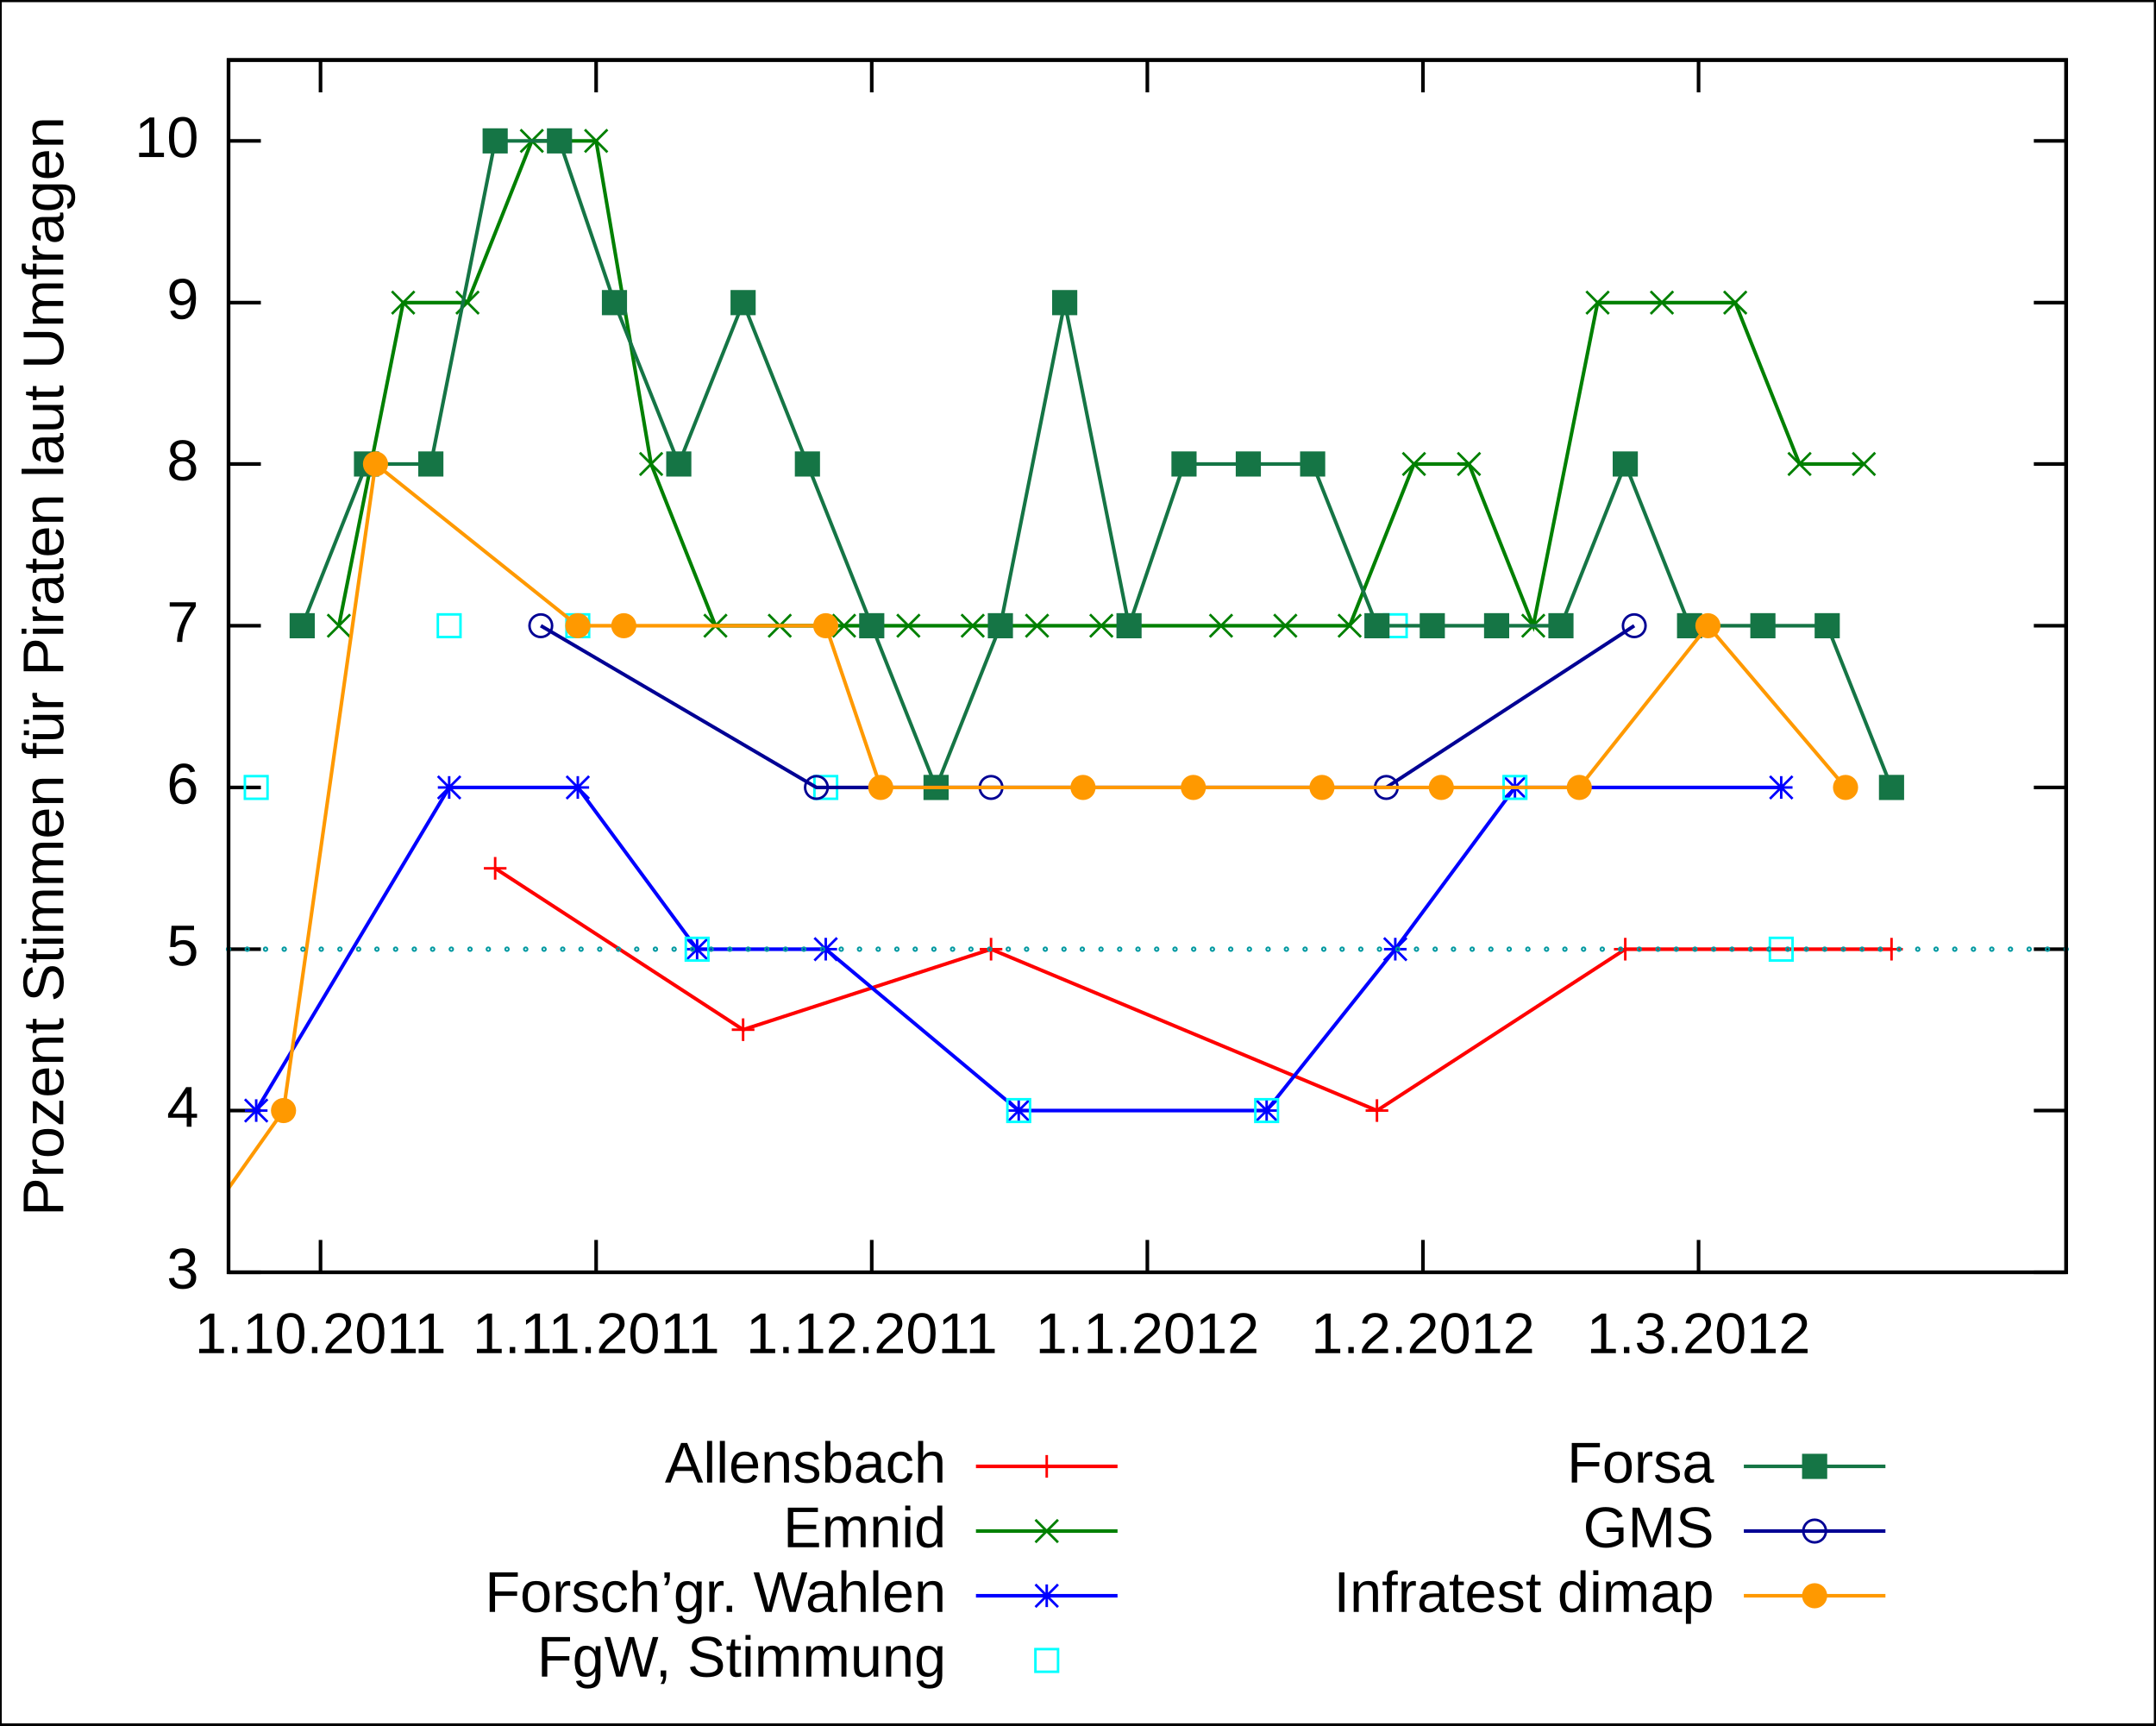
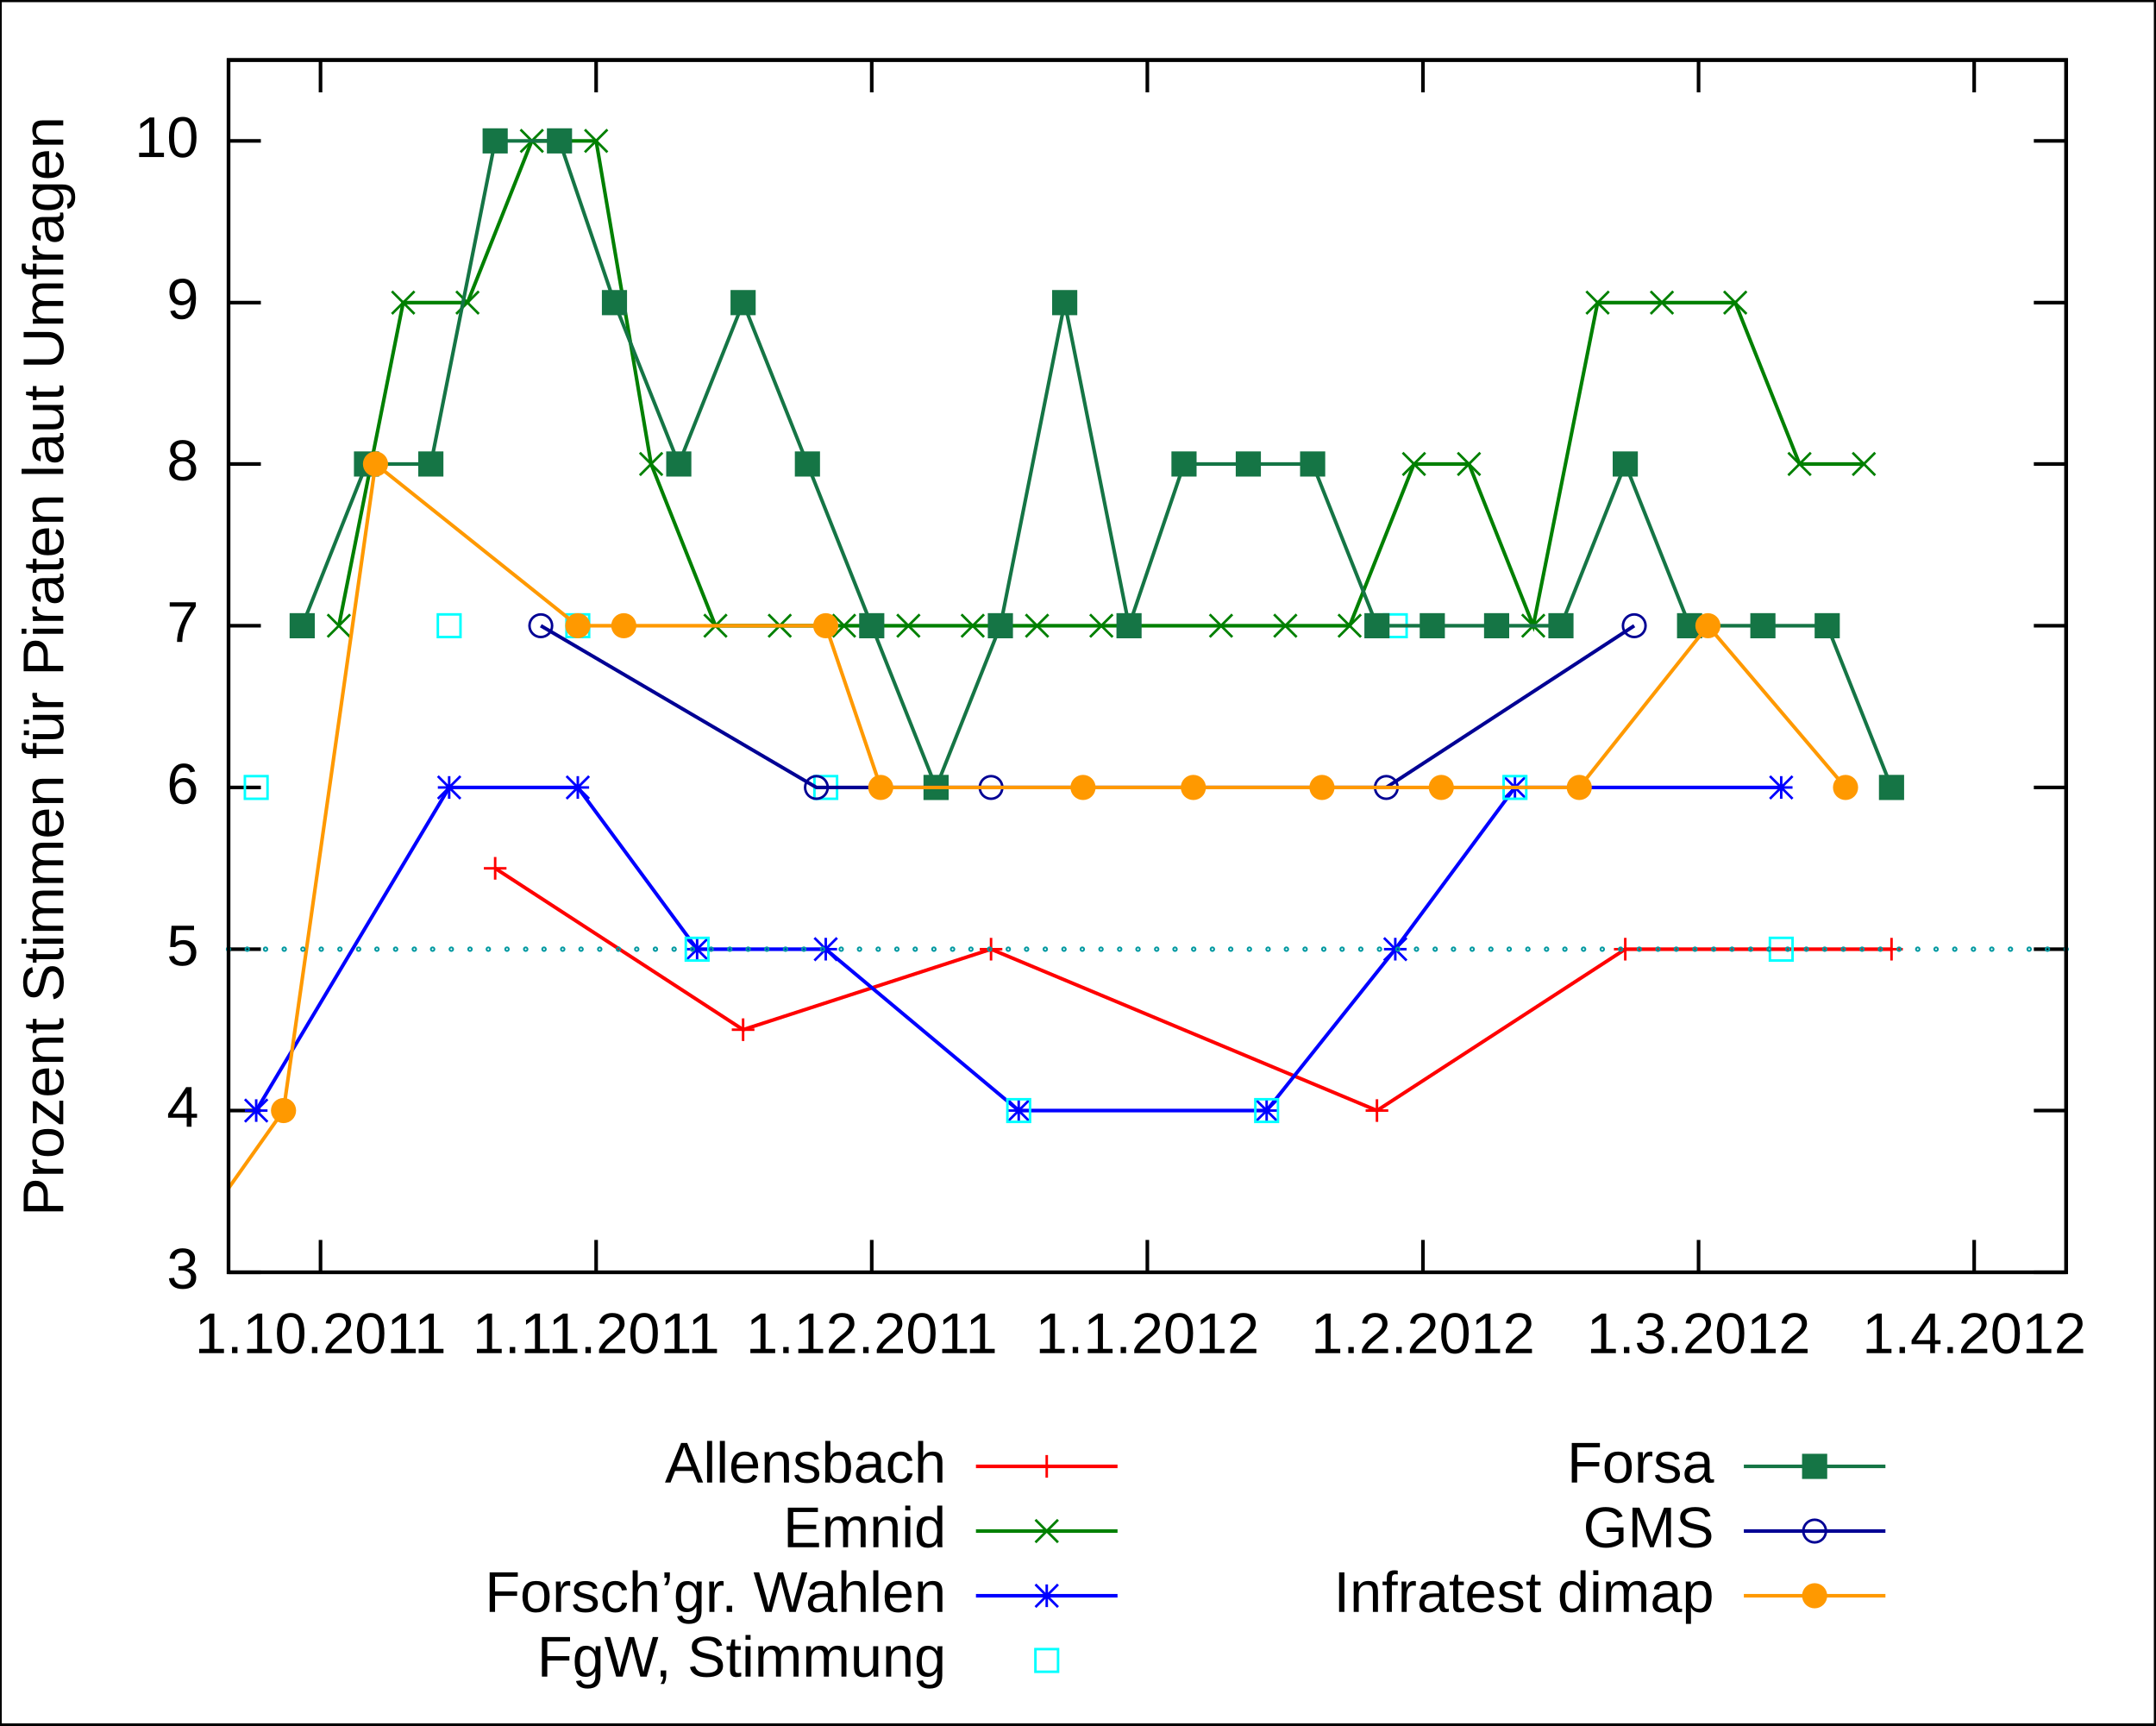
<svg xmlns="http://www.w3.org/2000/svg" xmlns:xlink="http://www.w3.org/1999/xlink" width="600" height="480" viewBox="0 0 600 480">
  <defs>
    <circle id="gpDot" r="0.5" stroke-width="0.5" />
    <path id="gpPt0" stroke-width="0.222" stroke="currentColor" d="M-1,0 h2 M0,-1 v2" />
    <path id="gpPt1" stroke-width="0.222" stroke="currentColor" d="M-1,-1 L1,1 M1,-1 L-1,1" />
    <path id="gpPt2" stroke-width="0.222" stroke="currentColor" d="M-1,0 L1,0 M0,-1 L0,1 M-1,-1 L1,1 M-1,1 L1,-1" />
    <rect id="gpPt3" stroke-width="0.222" stroke="currentColor" x="-1" y="-1" width="2" height="2" />
    <rect id="gpPt4" stroke-width="0.222" stroke="currentColor" fill="currentColor" x="-1" y="-1" width="2" height="2" />
    <circle id="gpPt5" stroke-width="0.222" stroke="currentColor" cx="0" cy="0" r="1" />
    <use xlink:href="#gpPt5" id="gpPt6" fill="currentColor" stroke="none" />
    <path id="gpPt7" stroke-width="0.222" stroke="currentColor" d="M0,-1.33 L-1.33,0.67 L1.33,0.67 z" />
    <use xlink:href="#gpPt7" id="gpPt8" fill="currentColor" stroke="none" />
    <use xlink:href="#gpPt7" id="gpPt9" stroke="currentColor" transform="rotate(180)" />
    <use xlink:href="#gpPt9" id="gpPt10" fill="currentColor" stroke="none" />
    <use xlink:href="#gpPt3" id="gpPt11" stroke="currentColor" transform="rotate(45)" />
    <use xlink:href="#gpPt11" id="gpPt12" fill="currentColor" stroke="none" />
  </defs>
  <g style="fill:none; color:white; stroke:currentColor; stroke-width:1.00; stroke-linecap:butt; stroke-linejoin:miter">
</g>
  <g style="fill:none; color:black; stroke:currentColor; stroke-width:1.00; stroke-linecap:butt; stroke-linejoin:miter">
    <g style="stroke:none; shape-rendering:crispEdges">
      <polygon fill="rgb(255, 255, 255)" points="0.0,480.0 599.9,480.0 599.9,0.1 0.0,0.1 " />
    </g>
    <path stroke="black" d="M0.0,480.0 L0.0,0.1 L599.9,0.1 L599.9,480.0 L0.0,480.0 M63.6,354.0 L72.6,354.0 M575.0,354.0    L566.0,354.0 " />
    <g transform="translate(55.3,358.5)" style="stroke:none; fill:black; font-family:Arial; font-size:12.00pt; text-anchor:end">
      <text> 3</text>
    </g>
    <path d="M63.6,309.0 L72.6,309.0 M575.0,309.0 L566.0,309.0 " />
    <g transform="translate(55.3,313.5)" style="stroke:none; fill:black; font-family:Arial; font-size:12.00pt; text-anchor:end">
      <text> 4</text>
    </g>
    <path d="M63.6,264.1 L72.6,264.1 M575.0,264.1 L566.0,264.1 " />
    <g transform="translate(55.3,268.6)" style="stroke:none; fill:black; font-family:Arial; font-size:12.00pt; text-anchor:end">
      <text> 5</text>
    </g>
    <path d="M63.6,219.1 L72.6,219.1 M575.0,219.1 L566.0,219.1 " />
    <g transform="translate(55.3,223.6)" style="stroke:none; fill:black; font-family:Arial; font-size:12.00pt; text-anchor:end">
      <text> 6</text>
    </g>
    <path d="M63.6,174.1 L72.6,174.1 M575.0,174.1 L566.0,174.1 " />
    <g transform="translate(55.3,178.6)" style="stroke:none; fill:black; font-family:Arial; font-size:12.00pt; text-anchor:end">
      <text> 7</text>
    </g>
    <path d="M63.6,129.1 L72.6,129.1 M575.0,129.1 L566.0,129.1 " />
    <g transform="translate(55.3,133.6)" style="stroke:none; fill:black; font-family:Arial; font-size:12.00pt; text-anchor:end">
      <text> 8</text>
    </g>
    <path d="M63.6,84.2 L72.6,84.2 M575.0,84.2 L566.0,84.2 " />
    <g transform="translate(55.3,88.7)" style="stroke:none; fill:black; font-family:Arial; font-size:12.00pt; text-anchor:end">
      <text> 9</text>
    </g>
    <path d="M63.6,39.2 L72.6,39.2 M575.0,39.2 L566.0,39.2 " />
    <g transform="translate(55.3,43.7)" style="stroke:none; fill:black; font-family:Arial; font-size:12.00pt; text-anchor:end">
      <text> 10</text>
    </g>
    <path d="M89.2,354.0 L89.2,345.0 M89.2,16.7 L89.2,25.7 " />
    <g transform="translate(89.2,376.5)" style="stroke:none; fill:black; font-family:Arial; font-size:12.00pt; text-anchor:middle">
      <text>1.10.2011</text>
    </g>
    <path d="M165.9,354.0 L165.9,345.0 M165.9,16.7 L165.9,25.7 " />
    <g transform="translate(165.9,376.5)" style="stroke:none; fill:black; font-family:Arial; font-size:12.00pt; text-anchor:middle">
      <text>1.11.2011</text>
    </g>
    <path d="M242.6,354.0 L242.6,345.0 M242.6,16.7 L242.6,25.7 " />
    <g transform="translate(242.6,376.5)" style="stroke:none; fill:black; font-family:Arial; font-size:12.00pt; text-anchor:middle">
      <text>1.12.2011</text>
    </g>
    <path d="M319.3,354.0 L319.3,345.0 M319.3,16.7 L319.3,25.7 " />
    <g transform="translate(319.3,376.5)" style="stroke:none; fill:black; font-family:Arial; font-size:12.00pt; text-anchor:middle">
      <text>1.1.2012</text>
    </g>
    <path d="M396.0,354.0 L396.0,345.0 M396.0,16.7 L396.0,25.7 " />
    <g transform="translate(396.0,376.5)" style="stroke:none; fill:black; font-family:Arial; font-size:12.00pt; text-anchor:middle">
      <text>1.2.2012</text>
    </g>
    <path d="M472.7,354.0 L472.7,345.0 M472.7,16.7 L472.7,25.7 " />
    <g transform="translate(472.7,376.5)" style="stroke:none; fill:black; font-family:Arial; font-size:12.00pt; text-anchor:middle">
      <text>1.3.2012</text>
+     </g>
+     <path d="M549.4,354.0 L549.4,345.0 M549.4,16.7 L549.4,25.7 " />
+     <g transform="translate(549.4,376.5)" style="stroke:none; fill:black; font-family:Arial; font-size:12.00pt; text-anchor:middle">
+       <text>1.4.2012</text>
    </g>
    <path d="M63.6,16.7 L63.6,354.0 L575.0,354.0 L575.0,16.7 L63.6,16.7 Z " />
    <g transform="translate(17.6,185.4) rotate(270)" style="stroke:none; fill:black; font-family:Arial; font-size:12.00pt; text-anchor:middle">
      <text>Prozent Stimmen für Piraten laut Umfragen</text>
    </g>
  </g>
  <g id="Plot_1">
    <g style="fill:none; color:red; stroke:currentColor; stroke-width:1.00; stroke-linecap:butt; stroke-linejoin:miter">
      <g transform="translate(263.3,412.5)" style="stroke:none; fill:black; font-family:Arial; font-size:12.00pt; text-anchor:end">
        <text>Allensbach</text>
      </g>
      <path d="M271.6,408.0 L311.0,408.0 M526.4,264.1 L452.3,264.1 L383.2,309.0 L275.8,264.1 L206.8,286.5 L137.8,241.6    " />
      <use xlink:href="#gpPt0" transform="translate(526.4,264.1) scale(3.15)" />
      <use xlink:href="#gpPt0" transform="translate(452.3,264.1) scale(3.15)" />
      <use xlink:href="#gpPt0" transform="translate(383.2,309.0) scale(3.15)" />
      <use xlink:href="#gpPt0" transform="translate(275.8,264.1) scale(3.15)" />
      <use xlink:href="#gpPt0" transform="translate(206.8,286.5) scale(3.15)" />
      <use xlink:href="#gpPt0" transform="translate(137.8,241.6) scale(3.15)" />
      <use xlink:href="#gpPt0" transform="translate(291.3,408.0) scale(3.15)" />
    </g>
  </g>
  <g id="Plot_2">
    <g style="fill:none; color:green; stroke:currentColor; stroke-width:1.00; stroke-linecap:butt; stroke-linejoin:miter">
      <g transform="translate(263.3,430.5)" style="stroke:none; fill:black; font-family:Arial; font-size:12.00pt; text-anchor:end">
        <text>Emnid</text>
      </g>
      <path d="M271.6,426.0 L311.0,426.0 M518.7,129.1 L500.8,129.1 L482.9,84.2 L462.5,84.2 L444.6,84.2 L426.7,174.1    L408.8,129.1 L393.5,129.1 L375.6,174.1 L357.7,174.1 L339.8,174.1 L306.5,174.1 L288.6,174.1 L270.7,174.1    L252.8,174.1 L234.9,174.1 L217.0,174.1 L199.1,174.1 L181.2,129.1 L165.9,39.2 L148.0,39.2 L130.1,84.2    L112.2,84.2 L94.3,174.1 " />
      <use xlink:href="#gpPt1" transform="translate(518.7,129.1) scale(3.15)" />
      <use xlink:href="#gpPt1" transform="translate(500.8,129.1) scale(3.15)" />
      <use xlink:href="#gpPt1" transform="translate(482.9,84.2) scale(3.15)" />
      <use xlink:href="#gpPt1" transform="translate(462.5,84.2) scale(3.15)" />
      <use xlink:href="#gpPt1" transform="translate(444.6,84.2) scale(3.15)" />
      <use xlink:href="#gpPt1" transform="translate(426.7,174.1) scale(3.15)" />
      <use xlink:href="#gpPt1" transform="translate(408.8,129.1) scale(3.15)" />
      <use xlink:href="#gpPt1" transform="translate(393.5,129.1) scale(3.15)" />
      <use xlink:href="#gpPt1" transform="translate(375.6,174.1) scale(3.15)" />
      <use xlink:href="#gpPt1" transform="translate(357.7,174.1) scale(3.15)" />
      <use xlink:href="#gpPt1" transform="translate(339.8,174.1) scale(3.15)" />
      <use xlink:href="#gpPt1" transform="translate(306.5,174.1) scale(3.15)" />
      <use xlink:href="#gpPt1" transform="translate(288.6,174.1) scale(3.15)" />
      <use xlink:href="#gpPt1" transform="translate(270.7,174.1) scale(3.15)" />
      <use xlink:href="#gpPt1" transform="translate(252.8,174.1) scale(3.15)" />
      <use xlink:href="#gpPt1" transform="translate(234.9,174.1) scale(3.15)" />
      <use xlink:href="#gpPt1" transform="translate(217.0,174.1) scale(3.15)" />
      <use xlink:href="#gpPt1" transform="translate(199.1,174.1) scale(3.15)" />
      <use xlink:href="#gpPt1" transform="translate(181.2,129.1) scale(3.15)" />
      <use xlink:href="#gpPt1" transform="translate(165.9,39.2) scale(3.15)" />
      <use xlink:href="#gpPt1" transform="translate(148.0,39.2) scale(3.15)" />
      <use xlink:href="#gpPt1" transform="translate(130.1,84.2) scale(3.15)" />
      <use xlink:href="#gpPt1" transform="translate(112.2,84.2) scale(3.15)" />
      <use xlink:href="#gpPt1" transform="translate(94.3,174.1) scale(3.15)" />
      <use xlink:href="#gpPt1" transform="translate(291.3,426.0) scale(3.15)" />
    </g>
  </g>
  <g id="Plot_3">
    <g style="fill:none; color:blue; stroke:currentColor; stroke-width:1.00; stroke-linecap:butt; stroke-linejoin:miter">
      <g transform="translate(263.3,448.5)" style="stroke:none; fill:black; font-family:Arial; font-size:12.00pt; text-anchor:end">
        <text>Forsch’gr. Wahlen</text>
      </g>
      <path d="M271.6,444.0 L311.0,444.0 M495.7,219.1 L421.6,219.1 L388.3,264.1 L352.5,309.0 L283.5,309.0 L229.8,264.1    L194.0,264.1 L160.8,219.1 L125.0,219.1 L71.3,309.0 " />
      <use xlink:href="#gpPt2" transform="translate(495.7,219.1) scale(3.15)" />
      <use xlink:href="#gpPt2" transform="translate(421.6,219.1) scale(3.15)" />
      <use xlink:href="#gpPt2" transform="translate(388.3,264.1) scale(3.15)" />
      <use xlink:href="#gpPt2" transform="translate(352.5,309.0) scale(3.15)" />
      <use xlink:href="#gpPt2" transform="translate(283.5,309.0) scale(3.15)" />
      <use xlink:href="#gpPt2" transform="translate(229.8,264.1) scale(3.15)" />
      <use xlink:href="#gpPt2" transform="translate(194.0,264.1) scale(3.15)" />
      <use xlink:href="#gpPt2" transform="translate(160.8,219.1) scale(3.15)" />
      <use xlink:href="#gpPt2" transform="translate(125.0,219.1) scale(3.15)" />
      <use xlink:href="#gpPt2" transform="translate(71.3,309.0) scale(3.15)" />
      <use xlink:href="#gpPt2" transform="translate(291.3,444.0) scale(3.15)" />
    </g>
  </g>
  <g id="Plot_4">
    <g style="fill:none; color:cyan; stroke:currentColor; stroke-width:1.00; stroke-linecap:butt; stroke-linejoin:miter">
      <g transform="translate(263.3,466.5)" style="stroke:none; fill:black; font-family:Arial; font-size:12.00pt; text-anchor:end">
        <text>FgW, Stimmung</text>
      </g>
      <use xlink:href="#gpPt3" transform="translate(495.7,264.1) scale(3.15)" />
      <use xlink:href="#gpPt3" transform="translate(421.6,219.1) scale(3.15)" />
      <use xlink:href="#gpPt3" transform="translate(388.3,174.1) scale(3.15)" />
      <use xlink:href="#gpPt3" transform="translate(352.5,309.0) scale(3.15)" />
      <use xlink:href="#gpPt3" transform="translate(283.5,309.0) scale(3.15)" />
      <use xlink:href="#gpPt3" transform="translate(229.8,219.1) scale(3.15)" />
      <use xlink:href="#gpPt3" transform="translate(194.0,264.1) scale(3.15)" />
      <use xlink:href="#gpPt3" transform="translate(160.8,174.1) scale(3.15)" />
      <use xlink:href="#gpPt3" transform="translate(125.0,174.1) scale(3.15)" />
      <use xlink:href="#gpPt3" transform="translate(71.3,219.1) scale(3.15)" />
      <use xlink:href="#gpPt3" transform="translate(291.3,462.0) scale(3.15)" />
    </g>
  </g>
  <g id="Plot_5">
    <g style="fill:none; color:#157545; stroke:currentColor; stroke-width:1.00; stroke-linecap:butt; stroke-linejoin:miter">
      <g transform="translate(477.0,412.5)" style="stroke:none; fill:black; font-family:Arial; font-size:12.00pt; text-anchor:end">
        <text>Forsa</text>
      </g>
      <path d="M485.3,408.0 L524.7,408.0 M526.4,219.1 L508.5,174.1 L490.6,174.1 L470.2,174.1 L452.3,129.1 L434.4,174.1    L416.5,174.1 L398.6,174.1 L383.2,174.1 L365.3,129.1 L347.4,129.1 L329.5,129.1 L314.2,174.1 L296.3,84.2    L278.4,174.1 L260.5,219.1 L242.6,174.1 L224.7,129.1 L206.8,84.2 L188.9,129.1 L171.0,84.2 L155.7,39.2    L137.8,39.2 L119.9,129.1 L102.0,129.1 L84.1,174.1 " />
      <use xlink:href="#gpPt4" transform="translate(526.4,219.1) scale(3.15)" />
      <use xlink:href="#gpPt4" transform="translate(508.5,174.1) scale(3.15)" />
      <use xlink:href="#gpPt4" transform="translate(490.6,174.1) scale(3.15)" />
      <use xlink:href="#gpPt4" transform="translate(470.2,174.1) scale(3.15)" />
      <use xlink:href="#gpPt4" transform="translate(452.3,129.1) scale(3.15)" />
      <use xlink:href="#gpPt4" transform="translate(434.4,174.1) scale(3.15)" />
      <use xlink:href="#gpPt4" transform="translate(416.5,174.1) scale(3.15)" />
      <use xlink:href="#gpPt4" transform="translate(398.6,174.1) scale(3.15)" />
      <use xlink:href="#gpPt4" transform="translate(383.2,174.1) scale(3.15)" />
      <use xlink:href="#gpPt4" transform="translate(365.3,129.1) scale(3.15)" />
      <use xlink:href="#gpPt4" transform="translate(347.4,129.1) scale(3.15)" />
      <use xlink:href="#gpPt4" transform="translate(329.5,129.1) scale(3.15)" />
      <use xlink:href="#gpPt4" transform="translate(314.2,174.1) scale(3.15)" />
      <use xlink:href="#gpPt4" transform="translate(296.3,84.2) scale(3.15)" />
      <use xlink:href="#gpPt4" transform="translate(278.4,174.1) scale(3.15)" />
      <use xlink:href="#gpPt4" transform="translate(260.5,219.1) scale(3.15)" />
      <use xlink:href="#gpPt4" transform="translate(242.6,174.1) scale(3.15)" />
      <use xlink:href="#gpPt4" transform="translate(224.7,129.1) scale(3.15)" />
      <use xlink:href="#gpPt4" transform="translate(206.8,84.2) scale(3.15)" />
      <use xlink:href="#gpPt4" transform="translate(188.9,129.1) scale(3.15)" />
      <use xlink:href="#gpPt4" transform="translate(171.0,84.2) scale(3.15)" />
      <use xlink:href="#gpPt4" transform="translate(155.7,39.2) scale(3.15)" />
      <use xlink:href="#gpPt4" transform="translate(137.8,39.2) scale(3.15)" />
      <use xlink:href="#gpPt4" transform="translate(119.9,129.1) scale(3.15)" />
      <use xlink:href="#gpPt4" transform="translate(102.0,129.1) scale(3.15)" />
      <use xlink:href="#gpPt4" transform="translate(84.1,174.1) scale(3.15)" />
      <use xlink:href="#gpPt4" transform="translate(505.0,408.0) scale(3.15)" />
    </g>
  </g>
  <g id="Plot_6">
    <g style="fill:none; color:#000094; stroke:currentColor; stroke-width:1.00; stroke-linecap:butt; stroke-linejoin:miter">
      <g transform="translate(477.0,430.5)" style="stroke:none; fill:black; font-family:Arial; font-size:12.00pt; text-anchor:end">
        <text>GMS</text>
      </g>
      <path d="M485.3,426.0 L524.7,426.0 M454.8,174.1 L385.8,219.1 L275.8,219.1 L227.2,219.1 L150.5,174.1 " />
      <use xlink:href="#gpPt5" transform="translate(454.8,174.1) scale(3.15)" />
      <use xlink:href="#gpPt5" transform="translate(385.8,219.1) scale(3.15)" />
      <use xlink:href="#gpPt5" transform="translate(275.8,219.1) scale(3.15)" />
      <use xlink:href="#gpPt5" transform="translate(227.2,219.1) scale(3.15)" />
      <use xlink:href="#gpPt5" transform="translate(150.5,174.1) scale(3.15)" />
      <use xlink:href="#gpPt5" transform="translate(505.0,426.0) scale(3.15)" />
    </g>
  </g>
  <g id="Plot_7">
    <g style="fill:none; color:#FF9900; stroke:currentColor; stroke-width:1.00; stroke-linecap:butt; stroke-linejoin:miter">
      <g transform="translate(477.0,448.5)" style="stroke:none; fill:black; font-family:Arial; font-size:12.00pt; text-anchor:end">
        <text>Infratest dimap</text>
      </g>
      <path d="M485.3,444.0 L524.7,444.0 M513.6,219.1 L475.3,174.1 L439.5,219.1 L401.1,219.1 L367.9,219.1 L332.1,219.1    L301.4,219.1 L245.1,219.1 L229.8,174.1 L173.6,174.1 L160.8,174.1 L104.5,129.1 L78.9,309.0 L63.6,330.6    " />
      <use xlink:href="#gpPt6" transform="translate(513.6,219.1) scale(3.15)" />
      <use xlink:href="#gpPt6" transform="translate(475.3,174.1) scale(3.15)" />
      <use xlink:href="#gpPt6" transform="translate(439.5,219.1) scale(3.15)" />
      <use xlink:href="#gpPt6" transform="translate(401.1,219.1) scale(3.15)" />
      <use xlink:href="#gpPt6" transform="translate(367.9,219.1) scale(3.15)" />
      <use xlink:href="#gpPt6" transform="translate(332.1,219.1) scale(3.15)" />
      <use xlink:href="#gpPt6" transform="translate(301.4,219.1) scale(3.15)" />
      <use xlink:href="#gpPt6" transform="translate(245.1,219.1) scale(3.15)" />
      <use xlink:href="#gpPt6" transform="translate(229.8,174.1) scale(3.15)" />
      <use xlink:href="#gpPt6" transform="translate(173.6,174.1) scale(3.15)" />
      <use xlink:href="#gpPt6" transform="translate(160.8,174.1) scale(3.15)" />
      <use xlink:href="#gpPt6" transform="translate(104.5,129.1) scale(3.15)" />
      <use xlink:href="#gpPt6" transform="translate(78.9,309.0) scale(3.15)" />
      <use xlink:href="#gpPt6" transform="translate(505.0,444.0) scale(3.15)" />
    </g>
  </g>
  <g id="Plot_8">
    <g style="fill:none; color:#0099A1; stroke:currentColor; stroke-width:1.00; stroke-linecap:butt; stroke-linejoin:miter">
      <use xlink:href="#gpDot" x="63.6" y="264.1" />
      <use xlink:href="#gpDot" x="68.8" y="264.1" />
      <use xlink:href="#gpDot" x="73.9" y="264.1" />
      <use xlink:href="#gpDot" x="79.1" y="264.1" />
      <use xlink:href="#gpDot" x="84.3" y="264.1" />
      <use xlink:href="#gpDot" x="89.4" y="264.1" />
      <use xlink:href="#gpDot" x="94.6" y="264.1" />
      <use xlink:href="#gpDot" x="99.8" y="264.1" />
      <use xlink:href="#gpDot" x="104.9" y="264.1" />
      <use xlink:href="#gpDot" x="110.1" y="264.1" />
      <use xlink:href="#gpDot" x="115.3" y="264.1" />
      <use xlink:href="#gpDot" x="120.4" y="264.1" />
      <use xlink:href="#gpDot" x="125.6" y="264.1" />
      <use xlink:href="#gpDot" x="130.8" y="264.1" />
      <use xlink:href="#gpDot" x="135.9" y="264.1" />
      <use xlink:href="#gpDot" x="141.1" y="264.1" />
      <use xlink:href="#gpDot" x="146.3" y="264.1" />
      <use xlink:href="#gpDot" x="151.4" y="264.1" />
      <use xlink:href="#gpDot" x="156.6" y="264.1" />
      <use xlink:href="#gpDot" x="161.7" y="264.1" />
      <use xlink:href="#gpDot" x="166.9" y="264.1" />
      <use xlink:href="#gpDot" x="172.1" y="264.1" />
      <use xlink:href="#gpDot" x="177.2" y="264.1" />
      <use xlink:href="#gpDot" x="182.4" y="264.1" />
      <use xlink:href="#gpDot" x="187.6" y="264.1" />
      <use xlink:href="#gpDot" x="192.7" y="264.1" />
      <use xlink:href="#gpDot" x="197.9" y="264.1" />
      <use xlink:href="#gpDot" x="203.1" y="264.1" />
      <use xlink:href="#gpDot" x="208.2" y="264.1" />
      <use xlink:href="#gpDot" x="213.4" y="264.1" />
      <use xlink:href="#gpDot" x="218.6" y="264.1" />
      <use xlink:href="#gpDot" x="223.7" y="264.1" />
      <use xlink:href="#gpDot" x="228.9" y="264.1" />
      <use xlink:href="#gpDot" x="234.1" y="264.1" />
      <use xlink:href="#gpDot" x="239.2" y="264.1" />
      <use xlink:href="#gpDot" x="244.4" y="264.1" />
      <use xlink:href="#gpDot" x="249.6" y="264.1" />
      <use xlink:href="#gpDot" x="254.7" y="264.1" />
      <use xlink:href="#gpDot" x="259.9" y="264.1" />
      <use xlink:href="#gpDot" x="265.1" y="264.1" />
      <use xlink:href="#gpDot" x="270.2" y="264.1" />
      <use xlink:href="#gpDot" x="275.4" y="264.1" />
      <use xlink:href="#gpDot" x="280.6" y="264.1" />
      <use xlink:href="#gpDot" x="285.7" y="264.1" />
      <use xlink:href="#gpDot" x="290.9" y="264.1" />
      <use xlink:href="#gpDot" x="296.1" y="264.1" />
      <use xlink:href="#gpDot" x="301.2" y="264.1" />
      <use xlink:href="#gpDot" x="306.4" y="264.1" />
      <use xlink:href="#gpDot" x="311.6" y="264.1" />
      <use xlink:href="#gpDot" x="316.7" y="264.1" />
      <use xlink:href="#gpDot" x="321.9" y="264.1" />
      <use xlink:href="#gpDot" x="327.0" y="264.1" />
      <use xlink:href="#gpDot" x="332.2" y="264.1" />
      <use xlink:href="#gpDot" x="337.4" y="264.1" />
      <use xlink:href="#gpDot" x="342.5" y="264.1" />
      <use xlink:href="#gpDot" x="347.7" y="264.1" />
      <use xlink:href="#gpDot" x="352.9" y="264.1" />
      <use xlink:href="#gpDot" x="358.0" y="264.1" />
      <use xlink:href="#gpDot" x="363.2" y="264.1" />
      <use xlink:href="#gpDot" x="368.4" y="264.1" />
      <use xlink:href="#gpDot" x="373.5" y="264.1" />
      <use xlink:href="#gpDot" x="378.7" y="264.1" />
      <use xlink:href="#gpDot" x="383.9" y="264.1" />
      <use xlink:href="#gpDot" x="389.0" y="264.1" />
      <use xlink:href="#gpDot" x="394.2" y="264.1" />
      <use xlink:href="#gpDot" x="399.4" y="264.1" />
      <use xlink:href="#gpDot" x="404.5" y="264.1" />
      <use xlink:href="#gpDot" x="409.7" y="264.1" />
      <use xlink:href="#gpDot" x="414.9" y="264.1" />
      <use xlink:href="#gpDot" x="420.0" y="264.1" />
      <use xlink:href="#gpDot" x="425.2" y="264.1" />
      <use xlink:href="#gpDot" x="430.4" y="264.1" />
      <use xlink:href="#gpDot" x="435.5" y="264.1" />
      <use xlink:href="#gpDot" x="440.7" y="264.1" />
      <use xlink:href="#gpDot" x="445.9" y="264.1" />
      <use xlink:href="#gpDot" x="451.0" y="264.1" />
      <use xlink:href="#gpDot" x="456.2" y="264.1" />
      <use xlink:href="#gpDot" x="461.4" y="264.1" />
      <use xlink:href="#gpDot" x="466.5" y="264.1" />
      <use xlink:href="#gpDot" x="471.7" y="264.1" />
      <use xlink:href="#gpDot" x="476.9" y="264.1" />
      <use xlink:href="#gpDot" x="482.0" y="264.1" />
      <use xlink:href="#gpDot" x="487.2" y="264.1" />
      <use xlink:href="#gpDot" x="492.3" y="264.1" />
      <use xlink:href="#gpDot" x="497.5" y="264.1" />
      <use xlink:href="#gpDot" x="502.7" y="264.1" />
      <use xlink:href="#gpDot" x="507.8" y="264.1" />
      <use xlink:href="#gpDot" x="513.0" y="264.1" />
      <use xlink:href="#gpDot" x="518.2" y="264.1" />
      <use xlink:href="#gpDot" x="523.3" y="264.1" />
      <use xlink:href="#gpDot" x="528.5" y="264.1" />
      <use xlink:href="#gpDot" x="533.7" y="264.1" />
      <use xlink:href="#gpDot" x="538.8" y="264.1" />
      <use xlink:href="#gpDot" x="544.0" y="264.1" />
      <use xlink:href="#gpDot" x="549.2" y="264.1" />
      <use xlink:href="#gpDot" x="554.3" y="264.1" />
      <use xlink:href="#gpDot" x="559.5" y="264.1" />
      <use xlink:href="#gpDot" x="564.7" y="264.1" />
      <use xlink:href="#gpDot" x="569.8" y="264.1" />
      <use xlink:href="#gpDot" x="575.0" y="264.1" />
    </g>
  </g>
  <g style="fill:none; color:black; stroke:currentColor; stroke-width:1.00; stroke-linecap:butt; stroke-linejoin:miter">
    <path d="M63.6,16.7 L63.6,354.0 L575.0,354.0 L575.0,16.7 L63.6,16.7 Z " />
  </g>
</svg>
